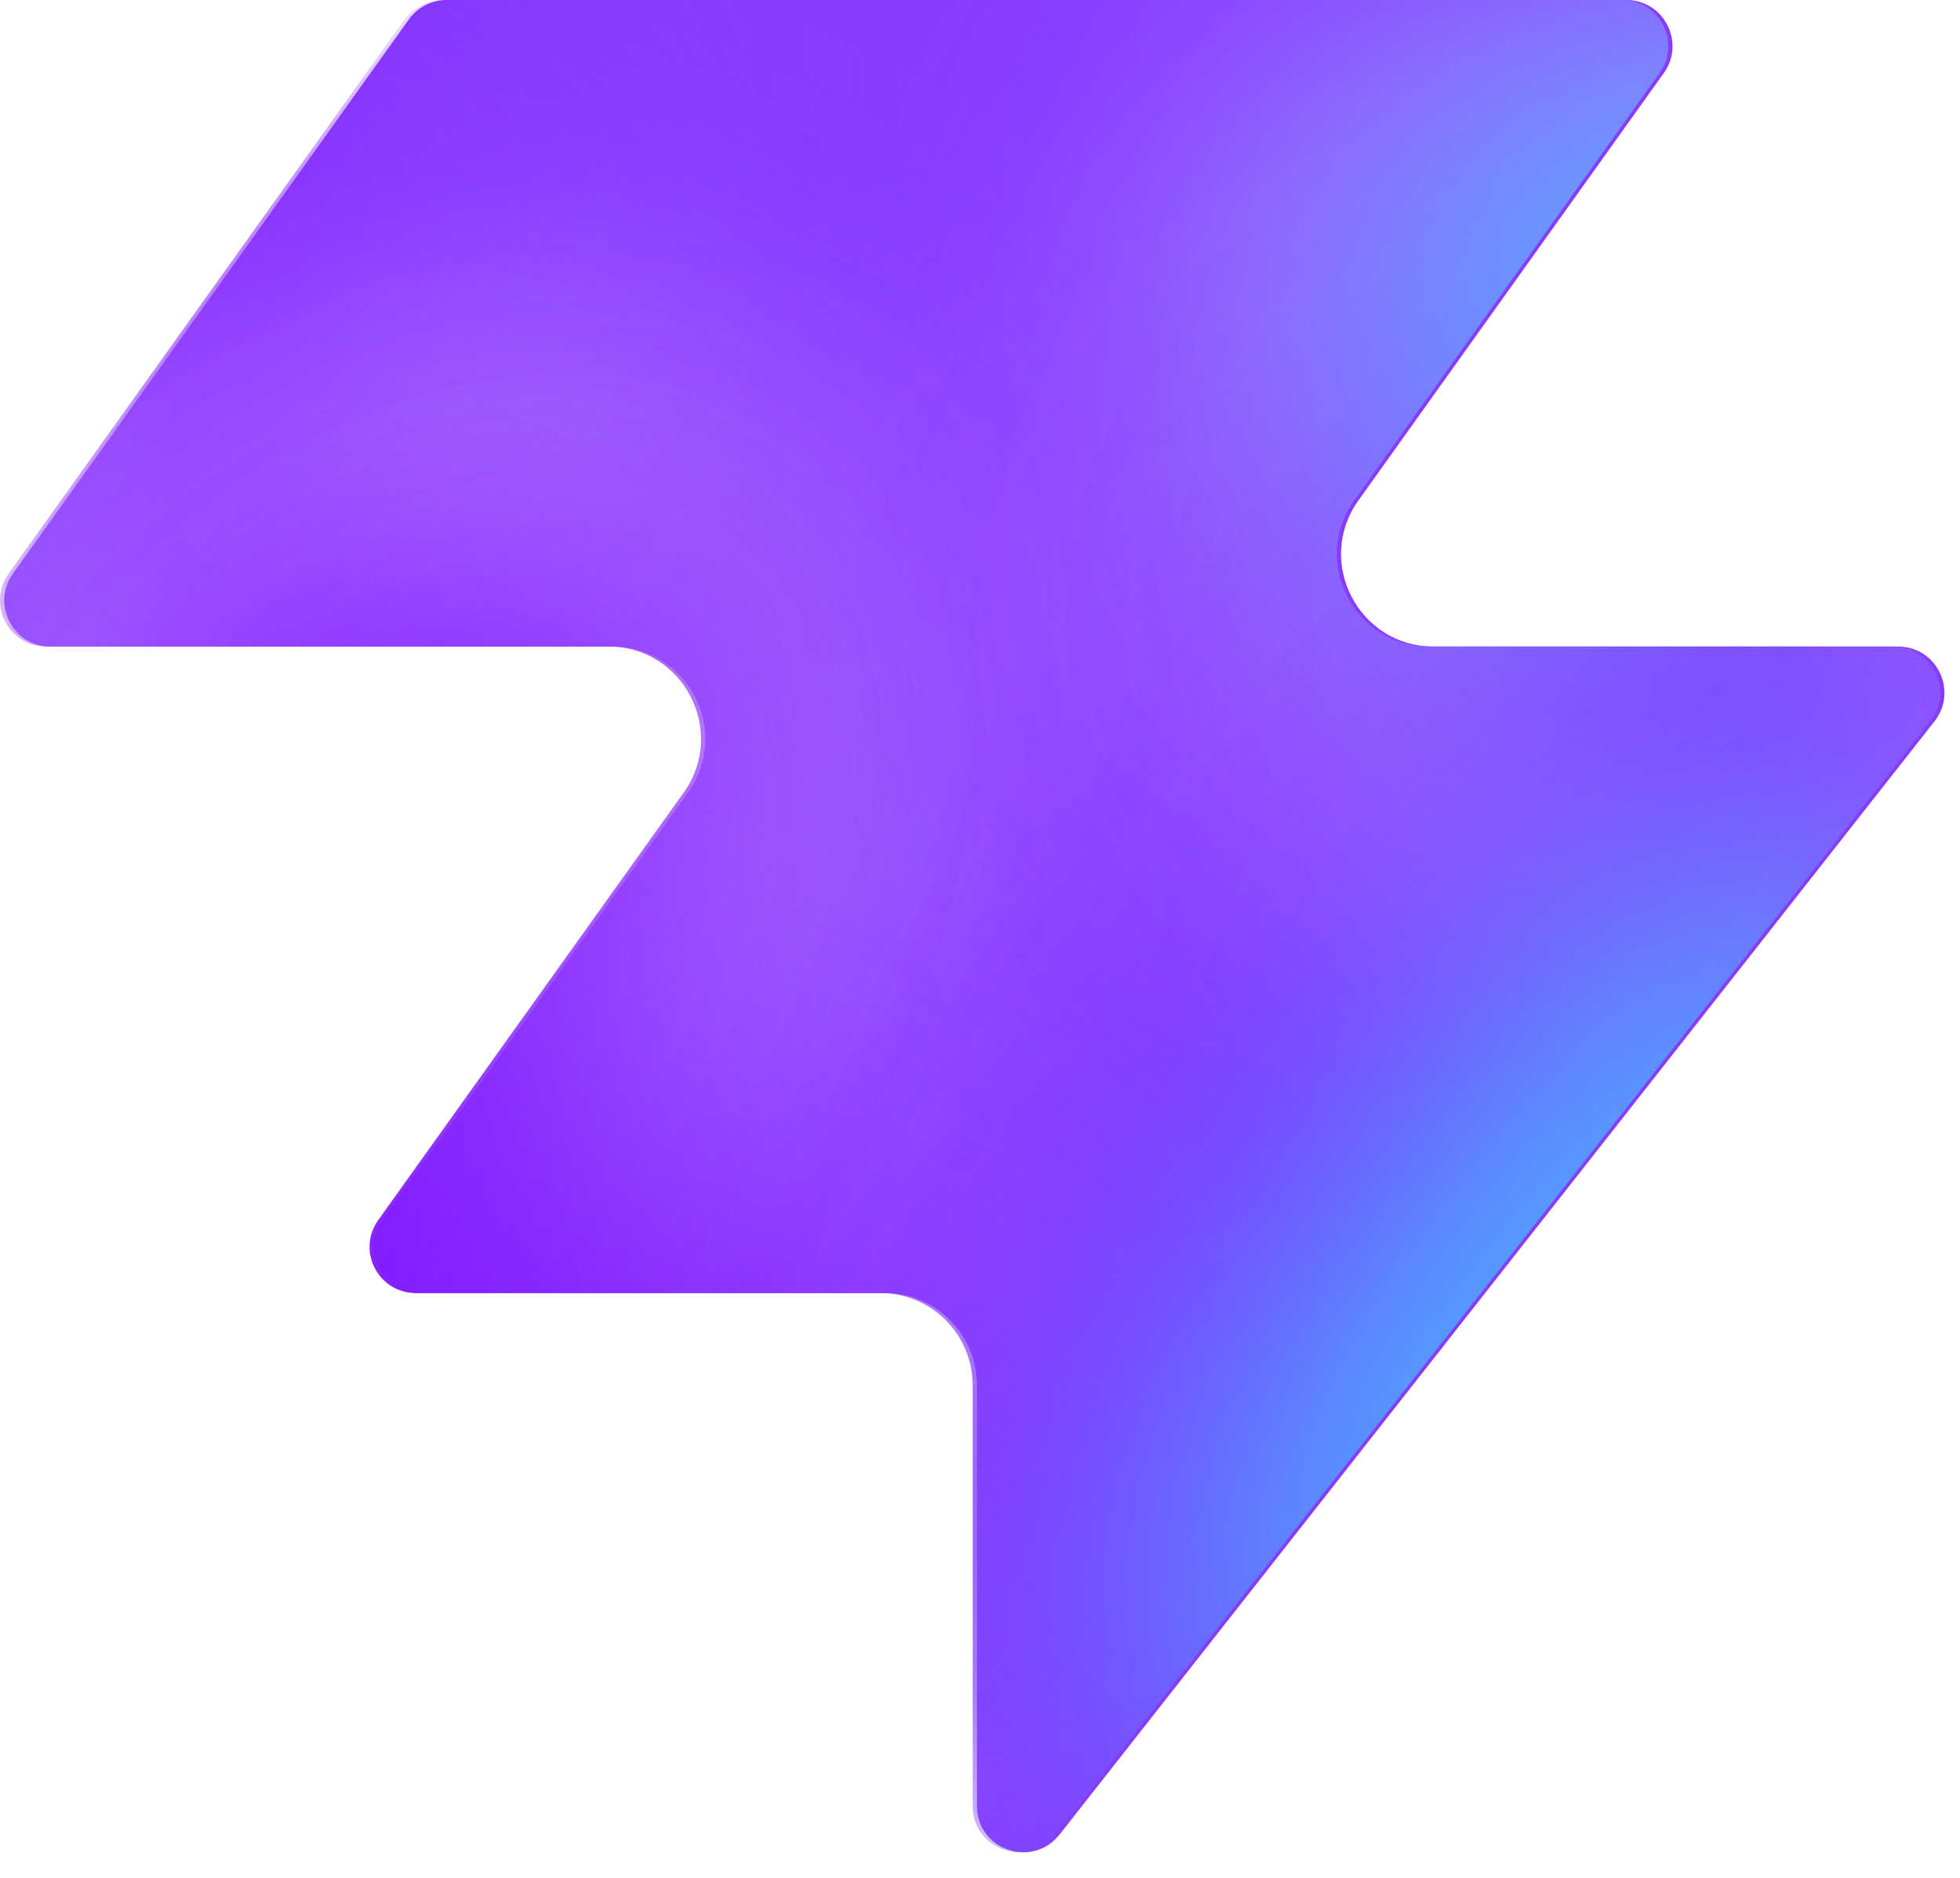
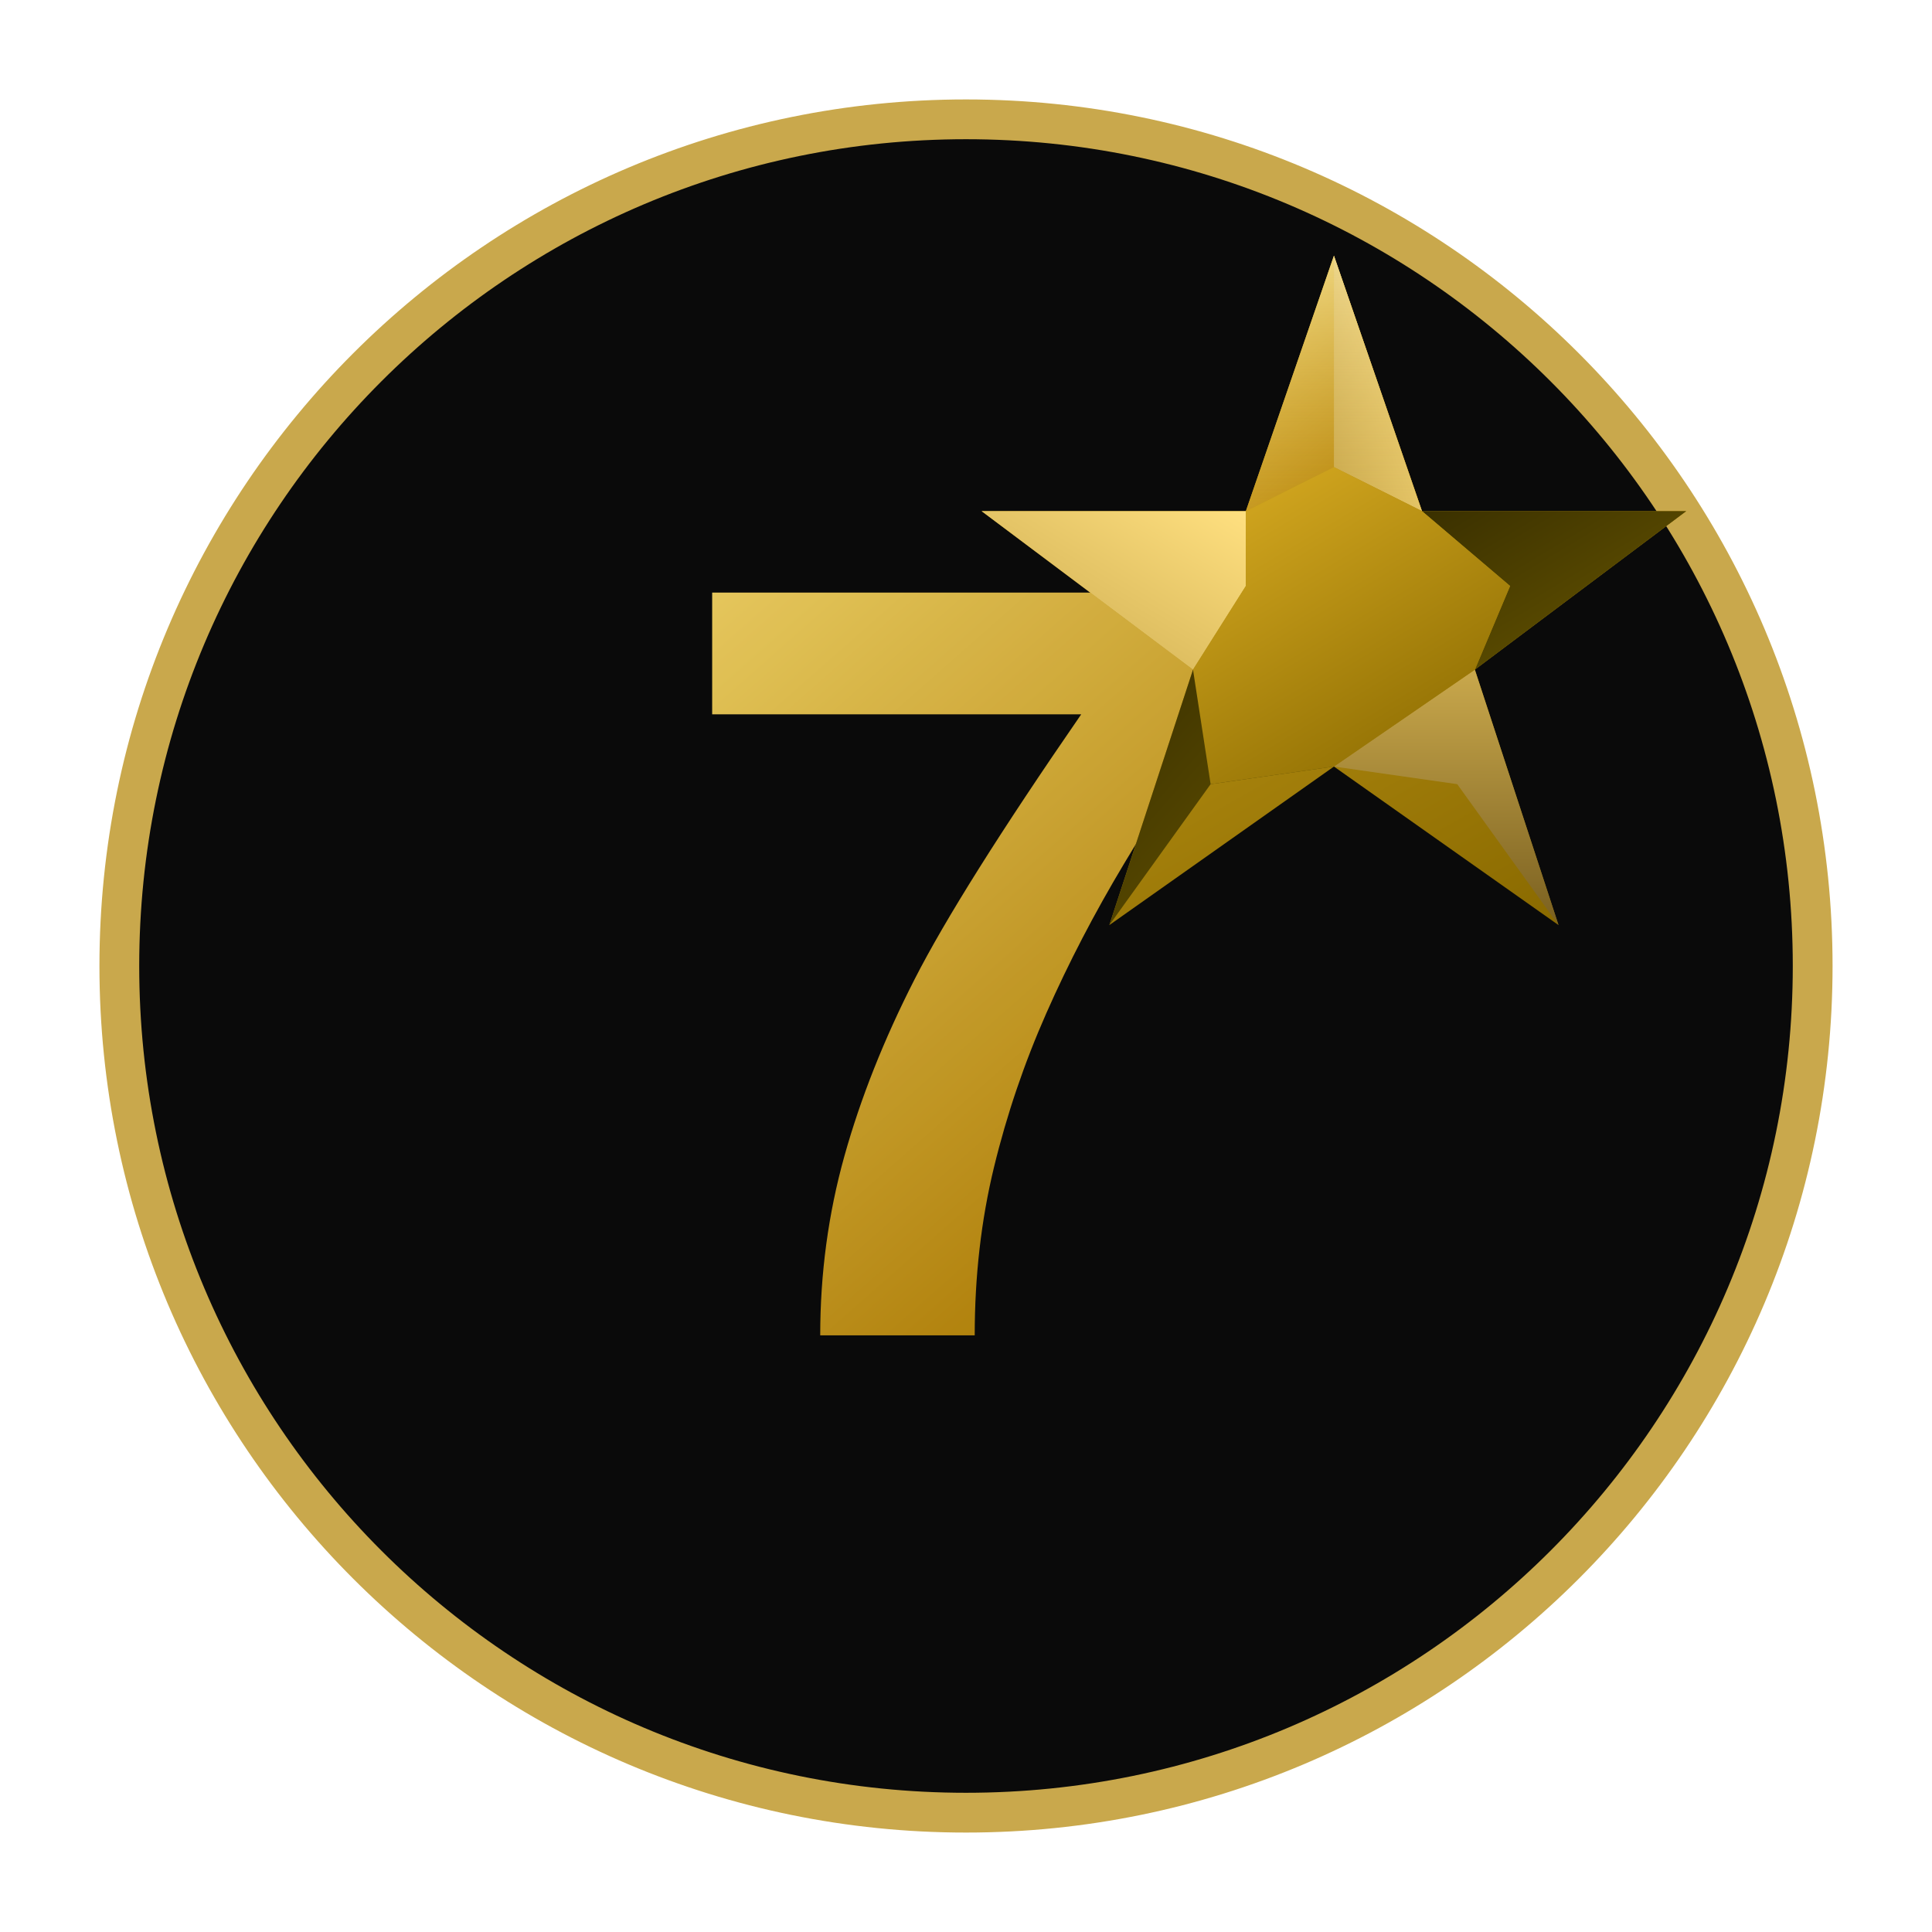
- <svg xmlns="http://www.w3.org/2000/svg" width="48" height="46" fill="none" viewBox="0 0 48 46">
-   <path fill="#863bff" d="M25.946 44.938c-.664.845-2.021.375-2.021-.698V33.937a2.26 2.26 0 0 0-2.262-2.262H10.287c-.92 0-1.456-1.04-.92-1.788l7.48-10.471c1.07-1.497 0-3.578-1.842-3.578H1.237c-.92 0-1.456-1.04-.92-1.788L10.013.474c.214-.297.556-.474.92-.474h28.894c.92 0 1.456 1.04.92 1.788l-7.48 10.471c-1.07 1.498 0 3.579 1.842 3.579h11.377c.943 0 1.473 1.088.89 1.83L25.947 44.94z" style="fill:#863bff;fill:color(display-p3 .525 .23 1);fill-opacity:1" />
-   <mask id="a" width="48" height="46" x="0" y="0" maskUnits="userSpaceOnUse" style="mask-type:alpha">
-     <path fill="#000" d="M25.842 44.938c-.664.844-2.021.375-2.021-.698V33.937a2.26 2.26 0 0 0-2.262-2.262H10.183c-.92 0-1.456-1.04-.92-1.788l7.48-10.471c1.07-1.498 0-3.579-1.842-3.579H1.133c-.92 0-1.456-1.04-.92-1.787L9.91.473c.214-.297.556-.474.92-.474h28.894c.92 0 1.456 1.04.92 1.788l-7.48 10.471c-1.07 1.498 0 3.578 1.842 3.578h11.377c.943 0 1.473 1.088.89 1.832L25.843 44.94z" style="fill:#000;fill-opacity:1" />
-   </mask>
-   <g mask="url(#a)">
-     <g filter="url(#b)">
-       <ellipse cx="5.508" cy="14.704" fill="#ede6ff" rx="5.508" ry="14.704" style="fill:#ede6ff;fill:color(display-p3 .927 .903 1);fill-opacity:1" transform="matrix(.00324 1 1 -.00324 -4.47 31.516)" />
-     </g>
-     <g filter="url(#c)">
-       <ellipse cx="10.399" cy="29.851" fill="#ede6ff" rx="10.399" ry="29.851" style="fill:#ede6ff;fill:color(display-p3 .927 .903 1);fill-opacity:1" transform="matrix(.00324 1 1 -.00324 -39.328 7.883)" />
-     </g>
-     <g filter="url(#d)">
-       <ellipse cx="5.508" cy="30.487" fill="#7e14ff" rx="5.508" ry="30.487" style="fill:#7e14ff;fill:color(display-p3 .492 .077 1);fill-opacity:1" transform="rotate(89.814 -25.913 -14.639)scale(1 -1)" />
-     </g>
-     <g filter="url(#e)">
-       <ellipse cx="5.508" cy="30.599" fill="#7e14ff" rx="5.508" ry="30.599" style="fill:#7e14ff;fill:color(display-p3 .492 .077 1);fill-opacity:1" transform="rotate(89.814 -32.644 -3.334)scale(1 -1)" />
-     </g>
-     <g filter="url(#f)">
-       <ellipse cx="5.508" cy="30.599" fill="#7e14ff" rx="5.508" ry="30.599" style="fill:#7e14ff;fill:color(display-p3 .492 .077 1);fill-opacity:1" transform="matrix(.00324 1 1 -.00324 -34.34 30.47)" />
-     </g>
-     <g filter="url(#g)">
-       <ellipse cx="14.072" cy="22.078" fill="#ede6ff" rx="14.072" ry="22.078" style="fill:#ede6ff;fill:color(display-p3 .927 .903 1);fill-opacity:1" transform="rotate(93.35 24.506 48.493)scale(-1 1)" />
-     </g>
-     <g filter="url(#h)">
-       <ellipse cx="3.47" cy="21.501" fill="#7e14ff" rx="3.47" ry="21.501" style="fill:#7e14ff;fill:color(display-p3 .492 .077 1);fill-opacity:1" transform="rotate(89.009 28.708 47.59)scale(-1 1)" />
-     </g>
-     <g filter="url(#i)">
-       <ellipse cx="3.47" cy="21.501" fill="#7e14ff" rx="3.47" ry="21.501" style="fill:#7e14ff;fill:color(display-p3 .492 .077 1);fill-opacity:1" transform="rotate(89.009 28.708 47.59)scale(-1 1)" />
-     </g>
-     <g filter="url(#j)">
-       <ellipse cx=".387" cy="8.972" fill="#7e14ff" rx="4.407" ry="29.108" style="fill:#7e14ff;fill:color(display-p3 .492 .077 1);fill-opacity:1" transform="rotate(39.51 .387 8.972)" />
-     </g>
-     <g filter="url(#k)">
-       <ellipse cx="47.523" cy="-6.092" fill="#7e14ff" rx="4.407" ry="29.108" style="fill:#7e14ff;fill:color(display-p3 .492 .077 1);fill-opacity:1" transform="rotate(37.892 47.523 -6.092)" />
-     </g>
-     <g filter="url(#l)">
-       <ellipse cx="41.412" cy="6.333" fill="#47bfff" rx="5.971" ry="9.665" style="fill:#47bfff;fill:color(display-p3 .28 .748 1);fill-opacity:1" transform="rotate(37.892 41.412 6.333)" />
-     </g>
-     <g filter="url(#m)">
-       <ellipse cx="-1.879" cy="38.332" fill="#7e14ff" rx="4.407" ry="29.108" style="fill:#7e14ff;fill:color(display-p3 .492 .077 1);fill-opacity:1" transform="rotate(37.892 -1.88 38.332)" />
-     </g>
-     <g filter="url(#n)">
-       <ellipse cx="-1.879" cy="38.332" fill="#7e14ff" rx="4.407" ry="29.108" style="fill:#7e14ff;fill:color(display-p3 .492 .077 1);fill-opacity:1" transform="rotate(37.892 -1.88 38.332)" />
-     </g>
-     <g filter="url(#o)">
-       <ellipse cx="35.651" cy="29.907" fill="#7e14ff" rx="4.407" ry="29.108" style="fill:#7e14ff;fill:color(display-p3 .492 .077 1);fill-opacity:1" transform="rotate(37.892 35.651 29.907)" />
-     </g>
-     <g filter="url(#p)">
-       <ellipse cx="38.418" cy="32.4" fill="#47bfff" rx="5.971" ry="15.297" style="fill:#47bfff;fill:color(display-p3 .28 .748 1);fill-opacity:1" transform="rotate(37.892 38.418 32.4)" />
-     </g>
+ <svg xmlns="http://www.w3.org/2000/svg" width="680" height="680" viewBox="0 0 680 680" role="img">
+   <defs>
+     <linearGradient id="sg1" x1="0%" y1="0%" x2="60%" y2="100%">
+       <stop offset="0%" stop-color="#f0d060" />
+       <stop offset="100%" stop-color="#b8860b" />
+     </linearGradient>
+     <linearGradient id="sg2" x1="100%" y1="0%" x2="0%" y2="100%">
+       <stop offset="0%" stop-color="#ffe080" />
+       <stop offset="100%" stop-color="#c9a84c" />
+     </linearGradient>
+     <linearGradient id="sg3" x1="0%" y1="0%" x2="100%" y2="100%">
+       <stop offset="0%" stop-color="#3a3000" />
+       <stop offset="100%" stop-color="#6a5800" />
+     </linearGradient>
+     <linearGradient id="sg4" x1="0%" y1="0%" x2="0%" y2="100%">
+       <stop offset="0%" stop-color="#c9a84c" />
+       <stop offset="100%" stop-color="#7a6020" />
+     </linearGradient>
+     <linearGradient id="sg5" x1="20%" y1="0%" x2="80%" y2="100%">
+       <stop offset="0%" stop-color="#d4a820" />
+       <stop offset="100%" stop-color="#8a6a00" />
+     </linearGradient>
+     <linearGradient id="sgl" x1="0%" y1="0%" x2="0%" y2="100%">
+       <stop offset="0%" stop-color="#fff8d0" stop-opacity="0.7" />
+       <stop offset="100%" stop-color="#c9a84c" stop-opacity="0" />
+     </linearGradient>
+   </defs>
+   <circle cx="340" cy="340" r="300" fill="#0a0a0a" />
+   <circle cx="340" cy="340" r="298" fill="none" stroke="#c9a84c" stroke-width="14" />
+   <text x="340" y="470" text-anchor="middle" font-family="'Arial Black', Arial, sans-serif" font-size="380" font-weight="900" fill="url(#sg1)" opacity="0.95">7</text>
+   <g transform="translate(330,90) scale(1.55)">
+     <polygon points="90,0 110,58 170,58 122,94 141,152 90,116 39,152 58,94 10,58 70,58" fill="url(#sg5)" />
+     <polygon points="90,0 70,58 90,48 110,58" fill="url(#sg1)" />
+     <polygon points="90,0 110,58 90,48" fill="url(#sg2)" />
+     <polygon points="170,58 122,94 130,75 110,58" fill="url(#sg3)" />
+     <polygon points="122,94 141,152 118,120 90,116" fill="url(#sg4)" />
+     <polygon points="39,152 58,94 90,116 62,120" fill="url(#sg3)" />
+     <polygon points="10,58 58,94 70,75 70,58" fill="url(#sg2)" />
+     <polygon points="90,48 110,58 130,75 122,94 90,116 62,120 58,94 70,75 70,58" fill="url(#sg5)" />
+     <polygon points="90,0 110,58 90,48 70,58" fill="url(#sgl)" opacity="0.5" />
  </g>
-   <defs>
-     <filter id="b" width="60.045" height="41.654" x="-19.77" y="16.149" color-interpolation-filters="sRGB" filterUnits="userSpaceOnUse">
-       <feFlood flood-opacity="0" result="BackgroundImageFix" />
-       <feBlend in="SourceGraphic" in2="BackgroundImageFix" result="shape" />
-       <feGaussianBlur result="effect1_foregroundBlur_2002_17158" stdDeviation="7.659" />
-     </filter>
-     <filter id="c" width="90.34" height="51.437" x="-54.613" y="-7.533" color-interpolation-filters="sRGB" filterUnits="userSpaceOnUse">
-       <feFlood flood-opacity="0" result="BackgroundImageFix" />
-       <feBlend in="SourceGraphic" in2="BackgroundImageFix" result="shape" />
-       <feGaussianBlur result="effect1_foregroundBlur_2002_17158" stdDeviation="7.659" />
-     </filter>
-     <filter id="d" width="79.355" height="29.4" x="-49.64" y="2.03" color-interpolation-filters="sRGB" filterUnits="userSpaceOnUse">
-       <feFlood flood-opacity="0" result="BackgroundImageFix" />
-       <feBlend in="SourceGraphic" in2="BackgroundImageFix" result="shape" />
-       <feGaussianBlur result="effect1_foregroundBlur_2002_17158" stdDeviation="4.596" />
-     </filter>
-     <filter id="e" width="79.579" height="29.4" x="-45.045" y="20.029" color-interpolation-filters="sRGB" filterUnits="userSpaceOnUse">
-       <feFlood flood-opacity="0" result="BackgroundImageFix" />
-       <feBlend in="SourceGraphic" in2="BackgroundImageFix" result="shape" />
-       <feGaussianBlur result="effect1_foregroundBlur_2002_17158" stdDeviation="4.596" />
-     </filter>
-     <filter id="f" width="79.579" height="29.4" x="-43.513" y="21.178" color-interpolation-filters="sRGB" filterUnits="userSpaceOnUse">
-       <feFlood flood-opacity="0" result="BackgroundImageFix" />
-       <feBlend in="SourceGraphic" in2="BackgroundImageFix" result="shape" />
-       <feGaussianBlur result="effect1_foregroundBlur_2002_17158" stdDeviation="4.596" />
-     </filter>
-     <filter id="g" width="74.749" height="58.852" x="15.756" y="-17.901" color-interpolation-filters="sRGB" filterUnits="userSpaceOnUse">
-       <feFlood flood-opacity="0" result="BackgroundImageFix" />
-       <feBlend in="SourceGraphic" in2="BackgroundImageFix" result="shape" />
-       <feGaussianBlur result="effect1_foregroundBlur_2002_17158" stdDeviation="7.659" />
-     </filter>
-     <filter id="h" width="61.377" height="25.362" x="23.548" y="2.284" color-interpolation-filters="sRGB" filterUnits="userSpaceOnUse">
-       <feFlood flood-opacity="0" result="BackgroundImageFix" />
-       <feBlend in="SourceGraphic" in2="BackgroundImageFix" result="shape" />
-       <feGaussianBlur result="effect1_foregroundBlur_2002_17158" stdDeviation="4.596" />
-     </filter>
-     <filter id="i" width="61.377" height="25.362" x="23.548" y="2.284" color-interpolation-filters="sRGB" filterUnits="userSpaceOnUse">
-       <feFlood flood-opacity="0" result="BackgroundImageFix" />
-       <feBlend in="SourceGraphic" in2="BackgroundImageFix" result="shape" />
-       <feGaussianBlur result="effect1_foregroundBlur_2002_17158" stdDeviation="4.596" />
-     </filter>
-     <filter id="j" width="56.045" height="63.649" x="-27.636" y="-22.853" color-interpolation-filters="sRGB" filterUnits="userSpaceOnUse">
-       <feFlood flood-opacity="0" result="BackgroundImageFix" />
-       <feBlend in="SourceGraphic" in2="BackgroundImageFix" result="shape" />
-       <feGaussianBlur result="effect1_foregroundBlur_2002_17158" stdDeviation="4.596" />
-     </filter>
-     <filter id="k" width="54.814" height="64.646" x="20.116" y="-38.415" color-interpolation-filters="sRGB" filterUnits="userSpaceOnUse">
-       <feFlood flood-opacity="0" result="BackgroundImageFix" />
-       <feBlend in="SourceGraphic" in2="BackgroundImageFix" result="shape" />
-       <feGaussianBlur result="effect1_foregroundBlur_2002_17158" stdDeviation="4.596" />
-     </filter>
-     <filter id="l" width="33.541" height="35.313" x="24.641" y="-11.323" color-interpolation-filters="sRGB" filterUnits="userSpaceOnUse">
-       <feFlood flood-opacity="0" result="BackgroundImageFix" />
-       <feBlend in="SourceGraphic" in2="BackgroundImageFix" result="shape" />
-       <feGaussianBlur result="effect1_foregroundBlur_2002_17158" stdDeviation="4.596" />
-     </filter>
-     <filter id="m" width="54.814" height="64.646" x="-29.286" y="6.009" color-interpolation-filters="sRGB" filterUnits="userSpaceOnUse">
-       <feFlood flood-opacity="0" result="BackgroundImageFix" />
-       <feBlend in="SourceGraphic" in2="BackgroundImageFix" result="shape" />
-       <feGaussianBlur result="effect1_foregroundBlur_2002_17158" stdDeviation="4.596" />
-     </filter>
-     <filter id="n" width="54.814" height="64.646" x="-29.286" y="6.009" color-interpolation-filters="sRGB" filterUnits="userSpaceOnUse">
-       <feFlood flood-opacity="0" result="BackgroundImageFix" />
-       <feBlend in="SourceGraphic" in2="BackgroundImageFix" result="shape" />
-       <feGaussianBlur result="effect1_foregroundBlur_2002_17158" stdDeviation="4.596" />
-     </filter>
-     <filter id="o" width="54.814" height="64.646" x="8.244" y="-2.416" color-interpolation-filters="sRGB" filterUnits="userSpaceOnUse">
-       <feFlood flood-opacity="0" result="BackgroundImageFix" />
-       <feBlend in="SourceGraphic" in2="BackgroundImageFix" result="shape" />
-       <feGaussianBlur result="effect1_foregroundBlur_2002_17158" stdDeviation="4.596" />
-     </filter>
-     <filter id="p" width="39.409" height="43.623" x="18.713" y="10.588" color-interpolation-filters="sRGB" filterUnits="userSpaceOnUse">
-       <feFlood flood-opacity="0" result="BackgroundImageFix" />
-       <feBlend in="SourceGraphic" in2="BackgroundImageFix" result="shape" />
-       <feGaussianBlur result="effect1_foregroundBlur_2002_17158" stdDeviation="4.596" />
-     </filter>
-   </defs>
</svg>
